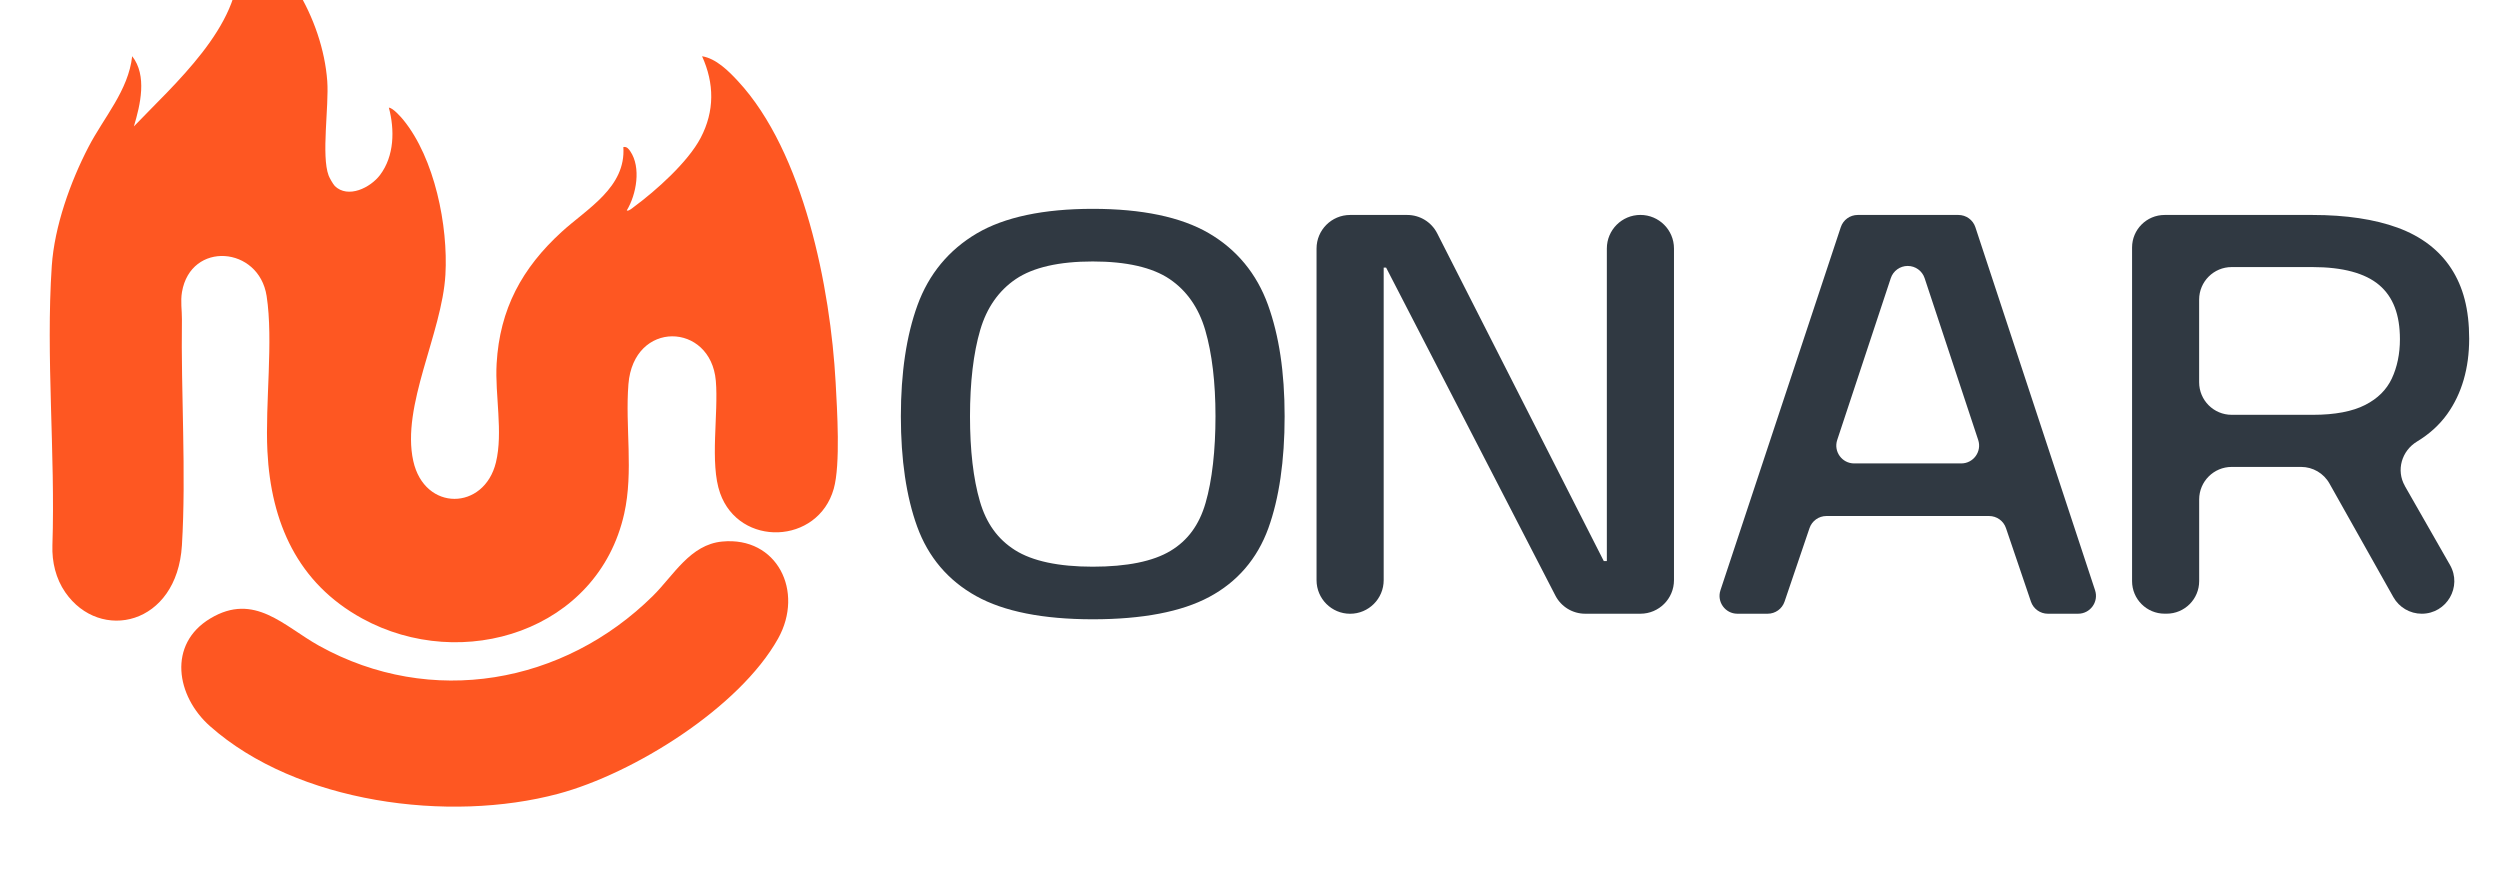
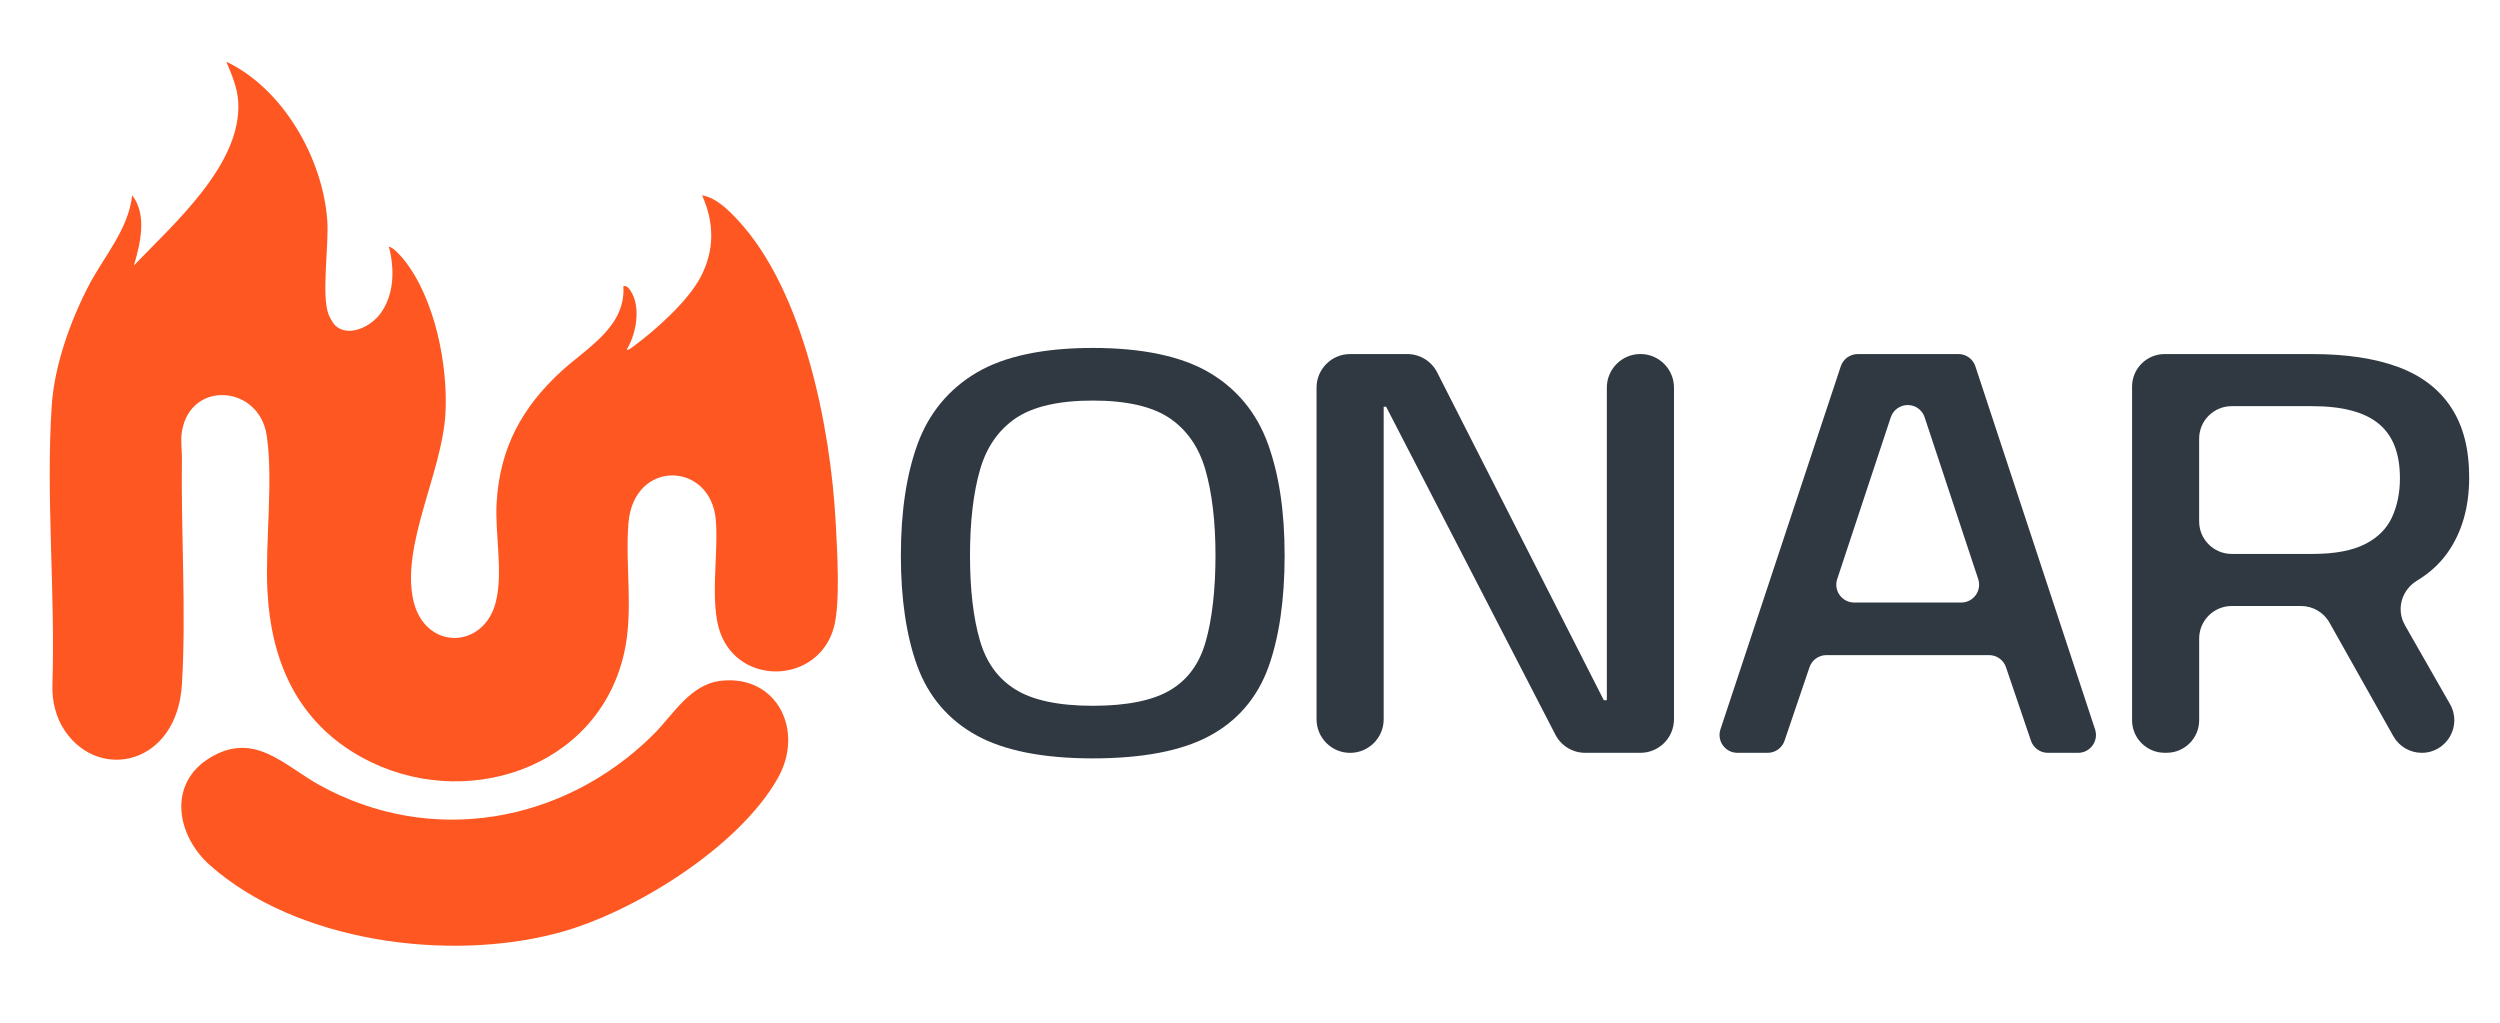
- <svg xmlns="http://www.w3.org/2000/svg" id="Layer_1" version="1.1" viewBox="205 443 665 235" width="665" height="235">
+ <svg xmlns="http://www.w3.org/2000/svg" id="Layer_1" version="1.1" viewBox="205 406 665 272" width="665" height="272">
  <defs>
    <style>
      .st0 { fill: #303942; }
      .st1 { fill: #fe5722; }
    </style>
  </defs>
  <g>
    <path class="st1" d="M294.02,492.45c3.56,3.47,9.52.47,12.06-2.89,3.82-5.06,3.93-12.01,2.36-17.92,1.1.02,3.42,2.72,3.83,3.23,8.37,10.26,11.96,28.24,11.21,41.22-.91,15.64-11.8,34.87-8.55,49.53,2.99,13.51,18.87,13.24,21.99.37,1.94-8.02-.29-17.88.18-26.25.83-14.56,6.76-25.43,17.31-35.07,6.77-6.19,17.12-11.81,16.4-22.55.94-.2,1.46.55,1.85,1.13,2.91,4.26,1.65,11.46-.94,15.72.39.33,1.55-.67,1.91-.94,5.89-4.35,14.34-11.88,17.74-18.35,3.74-7.12,3.66-14.48.38-21.72,3.73.6,7.06,3.93,9.55,6.62,17.52,18.87,24.61,55.09,25.98,80.17.39,7.23,1.32,21.78-.5,28.25-4.18,14.87-25.13,15.65-30.24,1.16-2.8-7.93-.38-21.1-1.13-29.86-1.34-15.6-21.89-16.27-23.25.91-.89,11.3,1.39,23.19-1.12,34.42-6.96,31.14-43.02,42.54-69.73,27.87-17.14-9.41-24.24-25.49-25.18-44.51-.63-12.64,1.63-29.36-.21-41.26-2.06-13.28-20.17-14.68-22.51-1.07-.43,2.52,0,4.89-.02,7.22-.28,19.63,1.17,40.83,0,60.19-1.3,21.3-21.81,25.84-31.03,12.48-2.51-3.63-3.56-8.05-3.42-12.47.8-24.44-1.78-50.2-.17-74.31.71-10.55,4.93-22.36,9.77-31.68,4.1-7.91,10.62-15.02,11.62-24.14,4.03,5.13,2.18,12.92.45,18.68,10.48-11,28.72-26.86,27.76-43.51-.22-3.8-1.73-7.28-3.17-10.71,15.11,7.19,25.63,25.67,26.85,42.15.49,6.68-1.63,19.89.37,25.15.24.63,1.17,2.28,1.61,2.72Z" />
    <path class="st1" d="M397.11,587.05c14.6-1.39,21.87,13.26,14.86,25.81-10.29,18.41-38.44,35.92-58.46,41.28-29.09,7.79-69.53,2.53-92.66-17.99-9-7.98-11.3-21.8.09-28.64,11.76-7.06,19.56,2.07,28.98,7.29,29.74,16.48,65.04,10.19,88.8-13.34,5.47-5.42,9.86-13.6,18.38-14.41Z" />
  </g>
  <g>
    <path class="st0" d="M542.29,524.11c-3.01-8.32-8.32-14.75-15.78-19.1-7.38-4.29-17.75-6.46-30.84-6.46s-23.48,2.2-30.85,6.54c-7.45,4.4-12.76,10.82-15.77,19.09-2.94,8.08-4.42,18.02-4.42,29.55s1.45,21.4,4.33,29.33c2.95,8.13,8.24,14.37,15.72,18.51,7.36,4.09,17.79,6.16,30.99,6.16s23.6-1.99,30.95-5.92c7.5-4,12.8-10.16,15.76-18.3,2.87-7.94,4.33-17.95,4.33-29.78s-1.5-21.5-4.42-29.62ZM495.67,593.74c-9.1,0-16.06-1.49-20.68-4.41-4.6-2.91-7.65-7.15-9.34-12.98-1.75-6-2.63-13.6-2.63-22.61s.91-16.83,2.72-22.97c1.73-5.91,4.92-10.46,9.47-13.54,4.61-3.11,11.5-4.68,20.46-4.68s15.84,1.57,20.45,4.68c4.55,3.08,7.74,7.65,9.48,13.6,1.8,6.2,2.72,13.9,2.72,22.9s-.89,17.06-2.64,23.06c-1.68,5.81-4.73,9.98-9.31,12.73-4.62,2.8-11.59,4.22-20.7,4.22Z" />
    <path class="st0" d="M650.28,509.1v88.22c0,4.93-4,8.93-8.93,8.93h-14.69c-3.34,0-6.4-1.86-7.93-4.83l-45.02-87.23h-.65v83.14c0,4.93-4,8.93-8.93,8.93h0c-4.93,0-8.93-4-8.93-8.93v-88.22c0-4.93,4-8.93,8.93-8.93h15.2c3.36,0,6.44,1.89,7.96,4.88l44.32,87.19h.81v-83.15c0-4.93,4-8.93,8.93-8.93h0c4.93,0,8.93,4,8.93,8.93Z" />
    <path class="st0" d="M725.93,500.18h-26.78c-2.05,0-3.86,1.31-4.5,3.25l-32.01,96.58c-1.02,3.07,1.27,6.24,4.5,6.24h8.06c2.03,0,3.84-1.29,4.49-3.22l6.64-19.55c.65-1.92,2.46-3.22,4.49-3.22h43.28c2.03,0,3.84,1.29,4.49,3.22l6.64,19.55c.65,1.92,2.46,3.22,4.49,3.22h8.06c3.23,0,5.52-3.16,4.51-6.23l-31.84-96.58c-.64-1.95-2.46-3.26-4.51-3.26ZM693.7,560.03l14.25-43.04c.64-1.94,2.46-3.25,4.5-3.25h0c2.05,0,3.86,1.31,4.5,3.25l14.25,43.04c1.02,3.07-1.27,6.24-4.5,6.24h-28.5c-3.23,0-5.52-3.17-4.5-6.24Z" />
    <path class="st0" d="M844.7,572.26c-2.38-4.16-.86-9.35,3.24-11.82,3.29-1.99,5.98-4.44,8.05-7.34,3.85-5.41,5.81-12.14,5.81-20.01s-1.61-13.81-4.78-18.68c-3.19-4.9-7.98-8.55-14.26-10.85-6.11-2.23-13.72-3.38-22.64-3.38h-39.33c-4.79,0-8.66,3.88-8.66,8.66v88.74c0,4.79,3.88,8.66,8.66,8.66h.53c4.79,0,8.66-3.88,8.66-8.66v-21.72c0-4.79,3.88-8.66,8.66-8.66h18.45c3.13,0,6.02,1.69,7.55,4.42l16.99,30.21c1.53,2.73,4.42,4.42,7.55,4.42h0c6.65,0,10.82-7.19,7.52-12.96l-12.01-21.02ZM789.97,522.7c0-4.79,3.88-8.66,8.66-8.66h21.47c8.05,0,14.03,1.61,17.77,4.78,3.71,3.16,5.51,7.87,5.51,14.42,0,3.88-.73,7.41-2.17,10.48-1.42,2.98-3.72,5.28-7.06,6.99-3.4,1.74-8.06,2.63-13.88,2.63h-21.64c-4.79,0-8.66-3.88-8.66-8.66v-21.98Z" />
  </g>
</svg>
